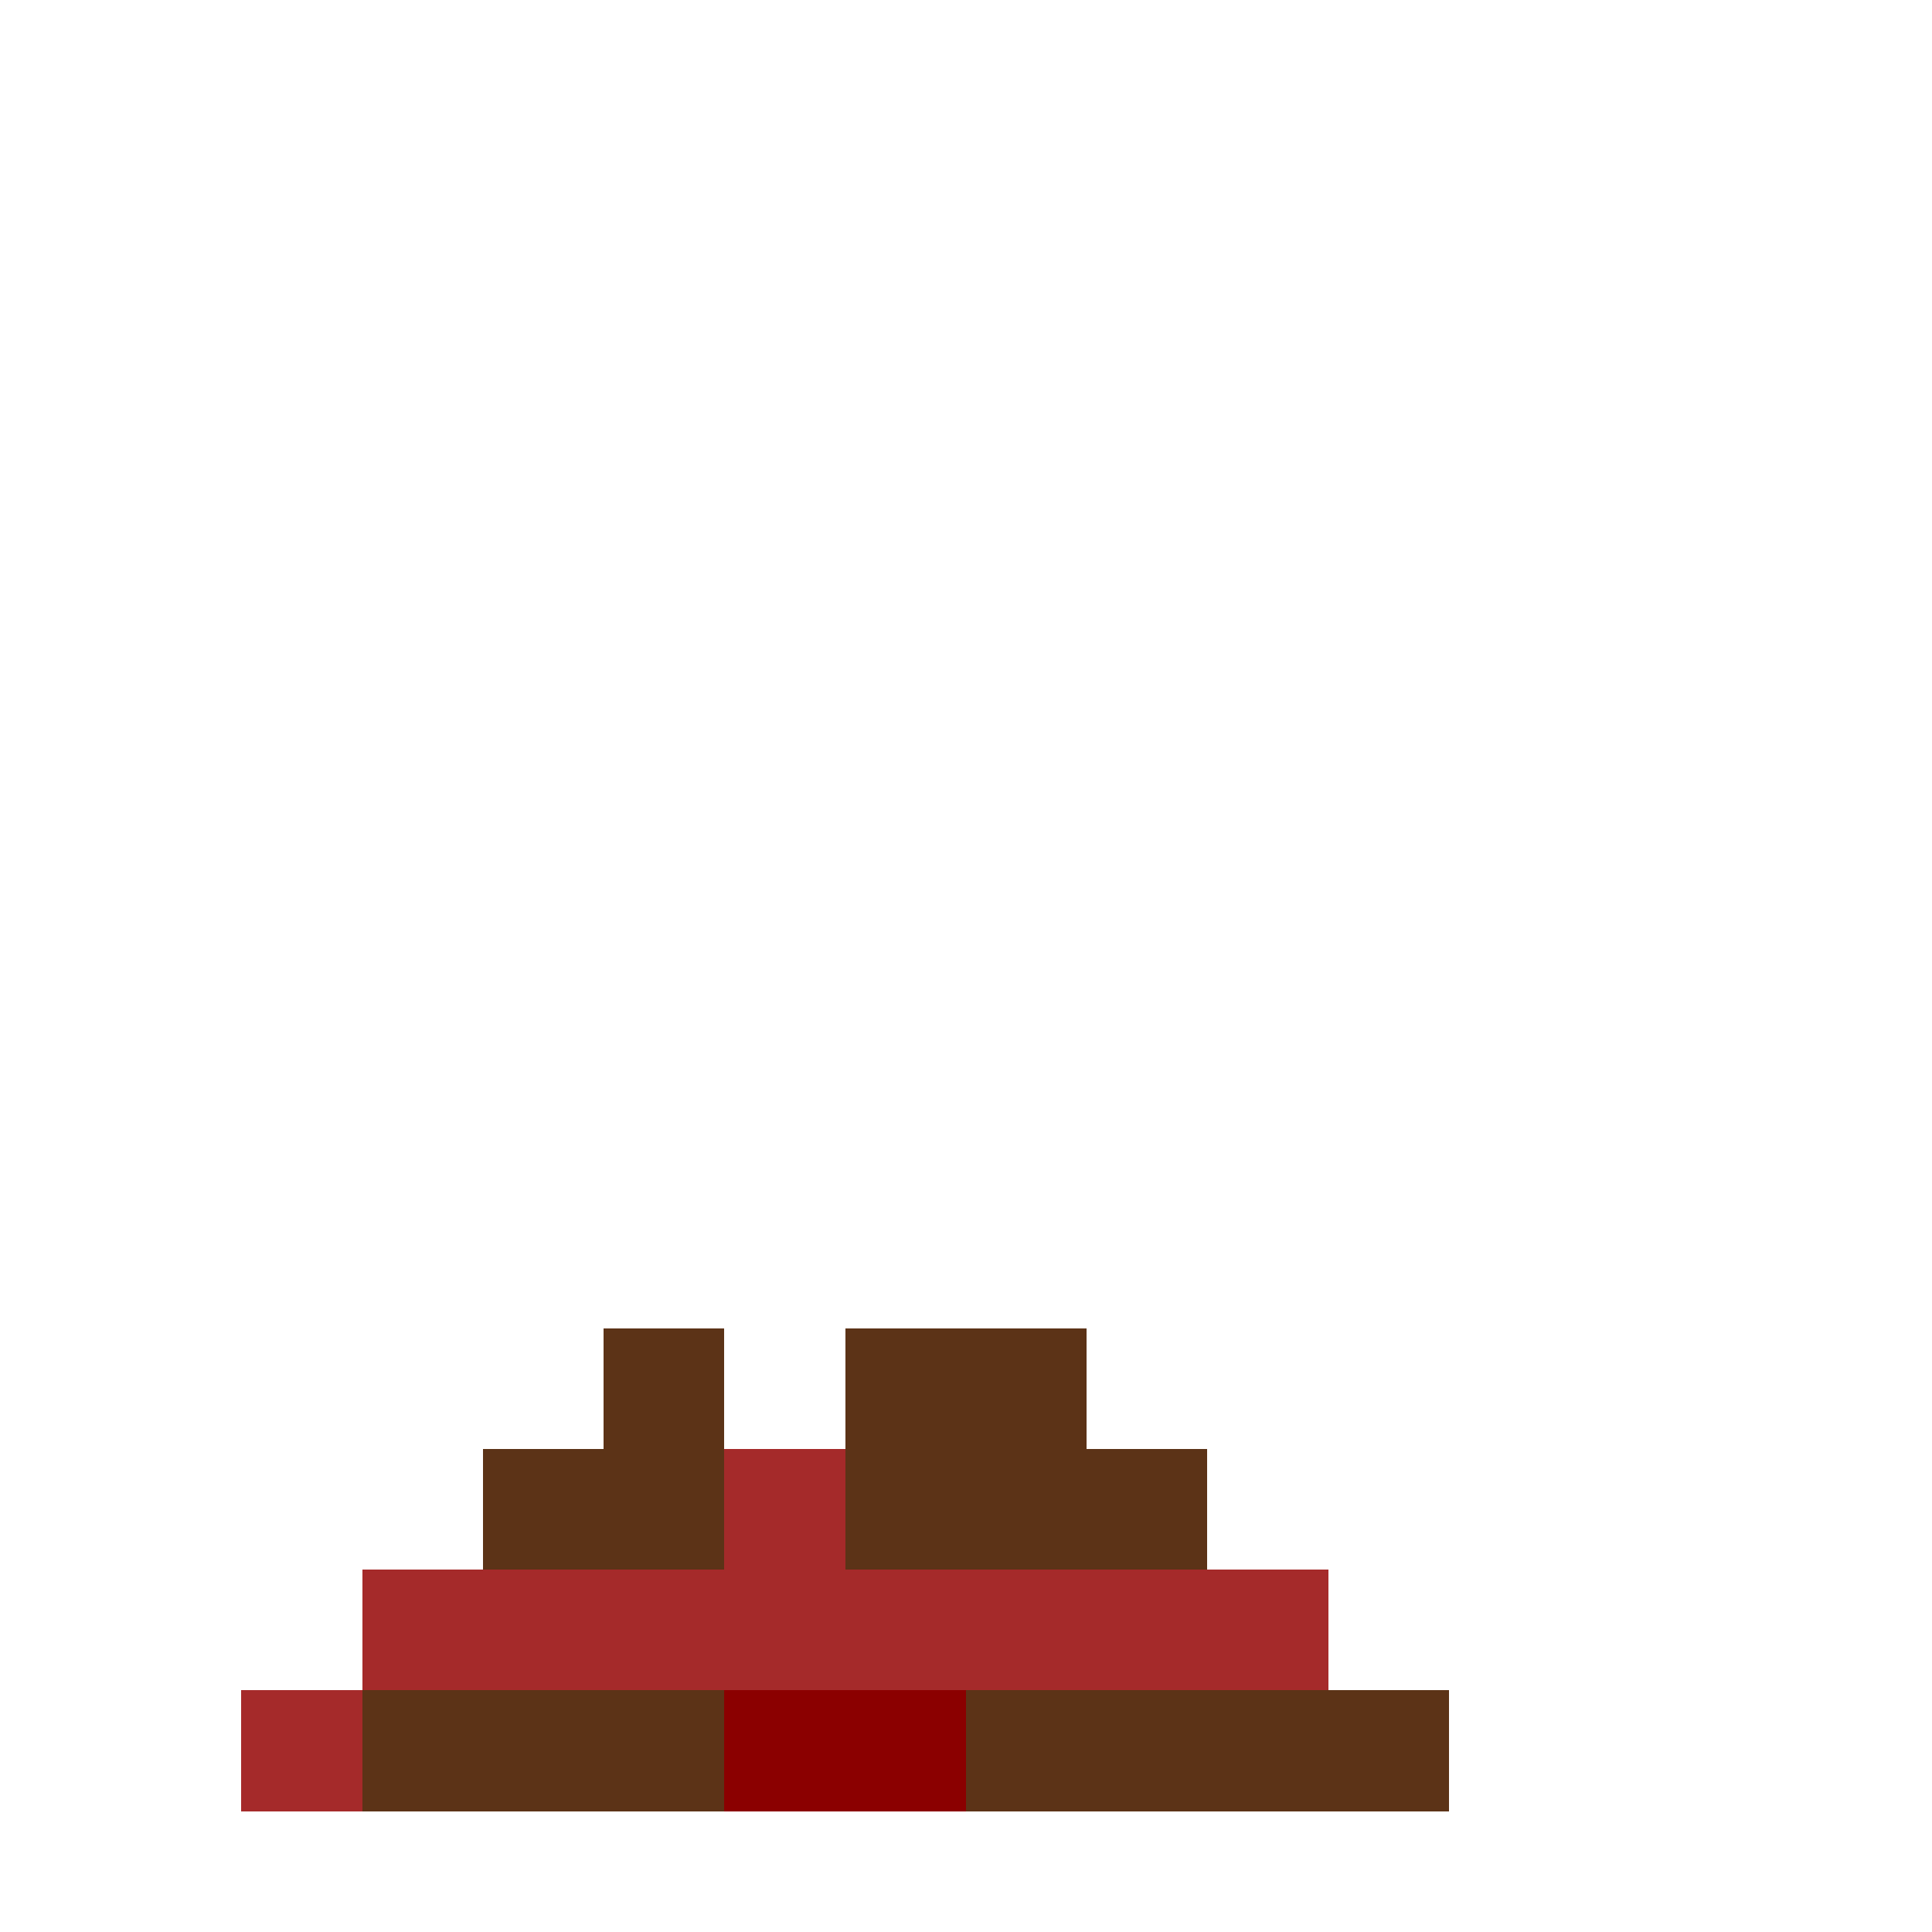
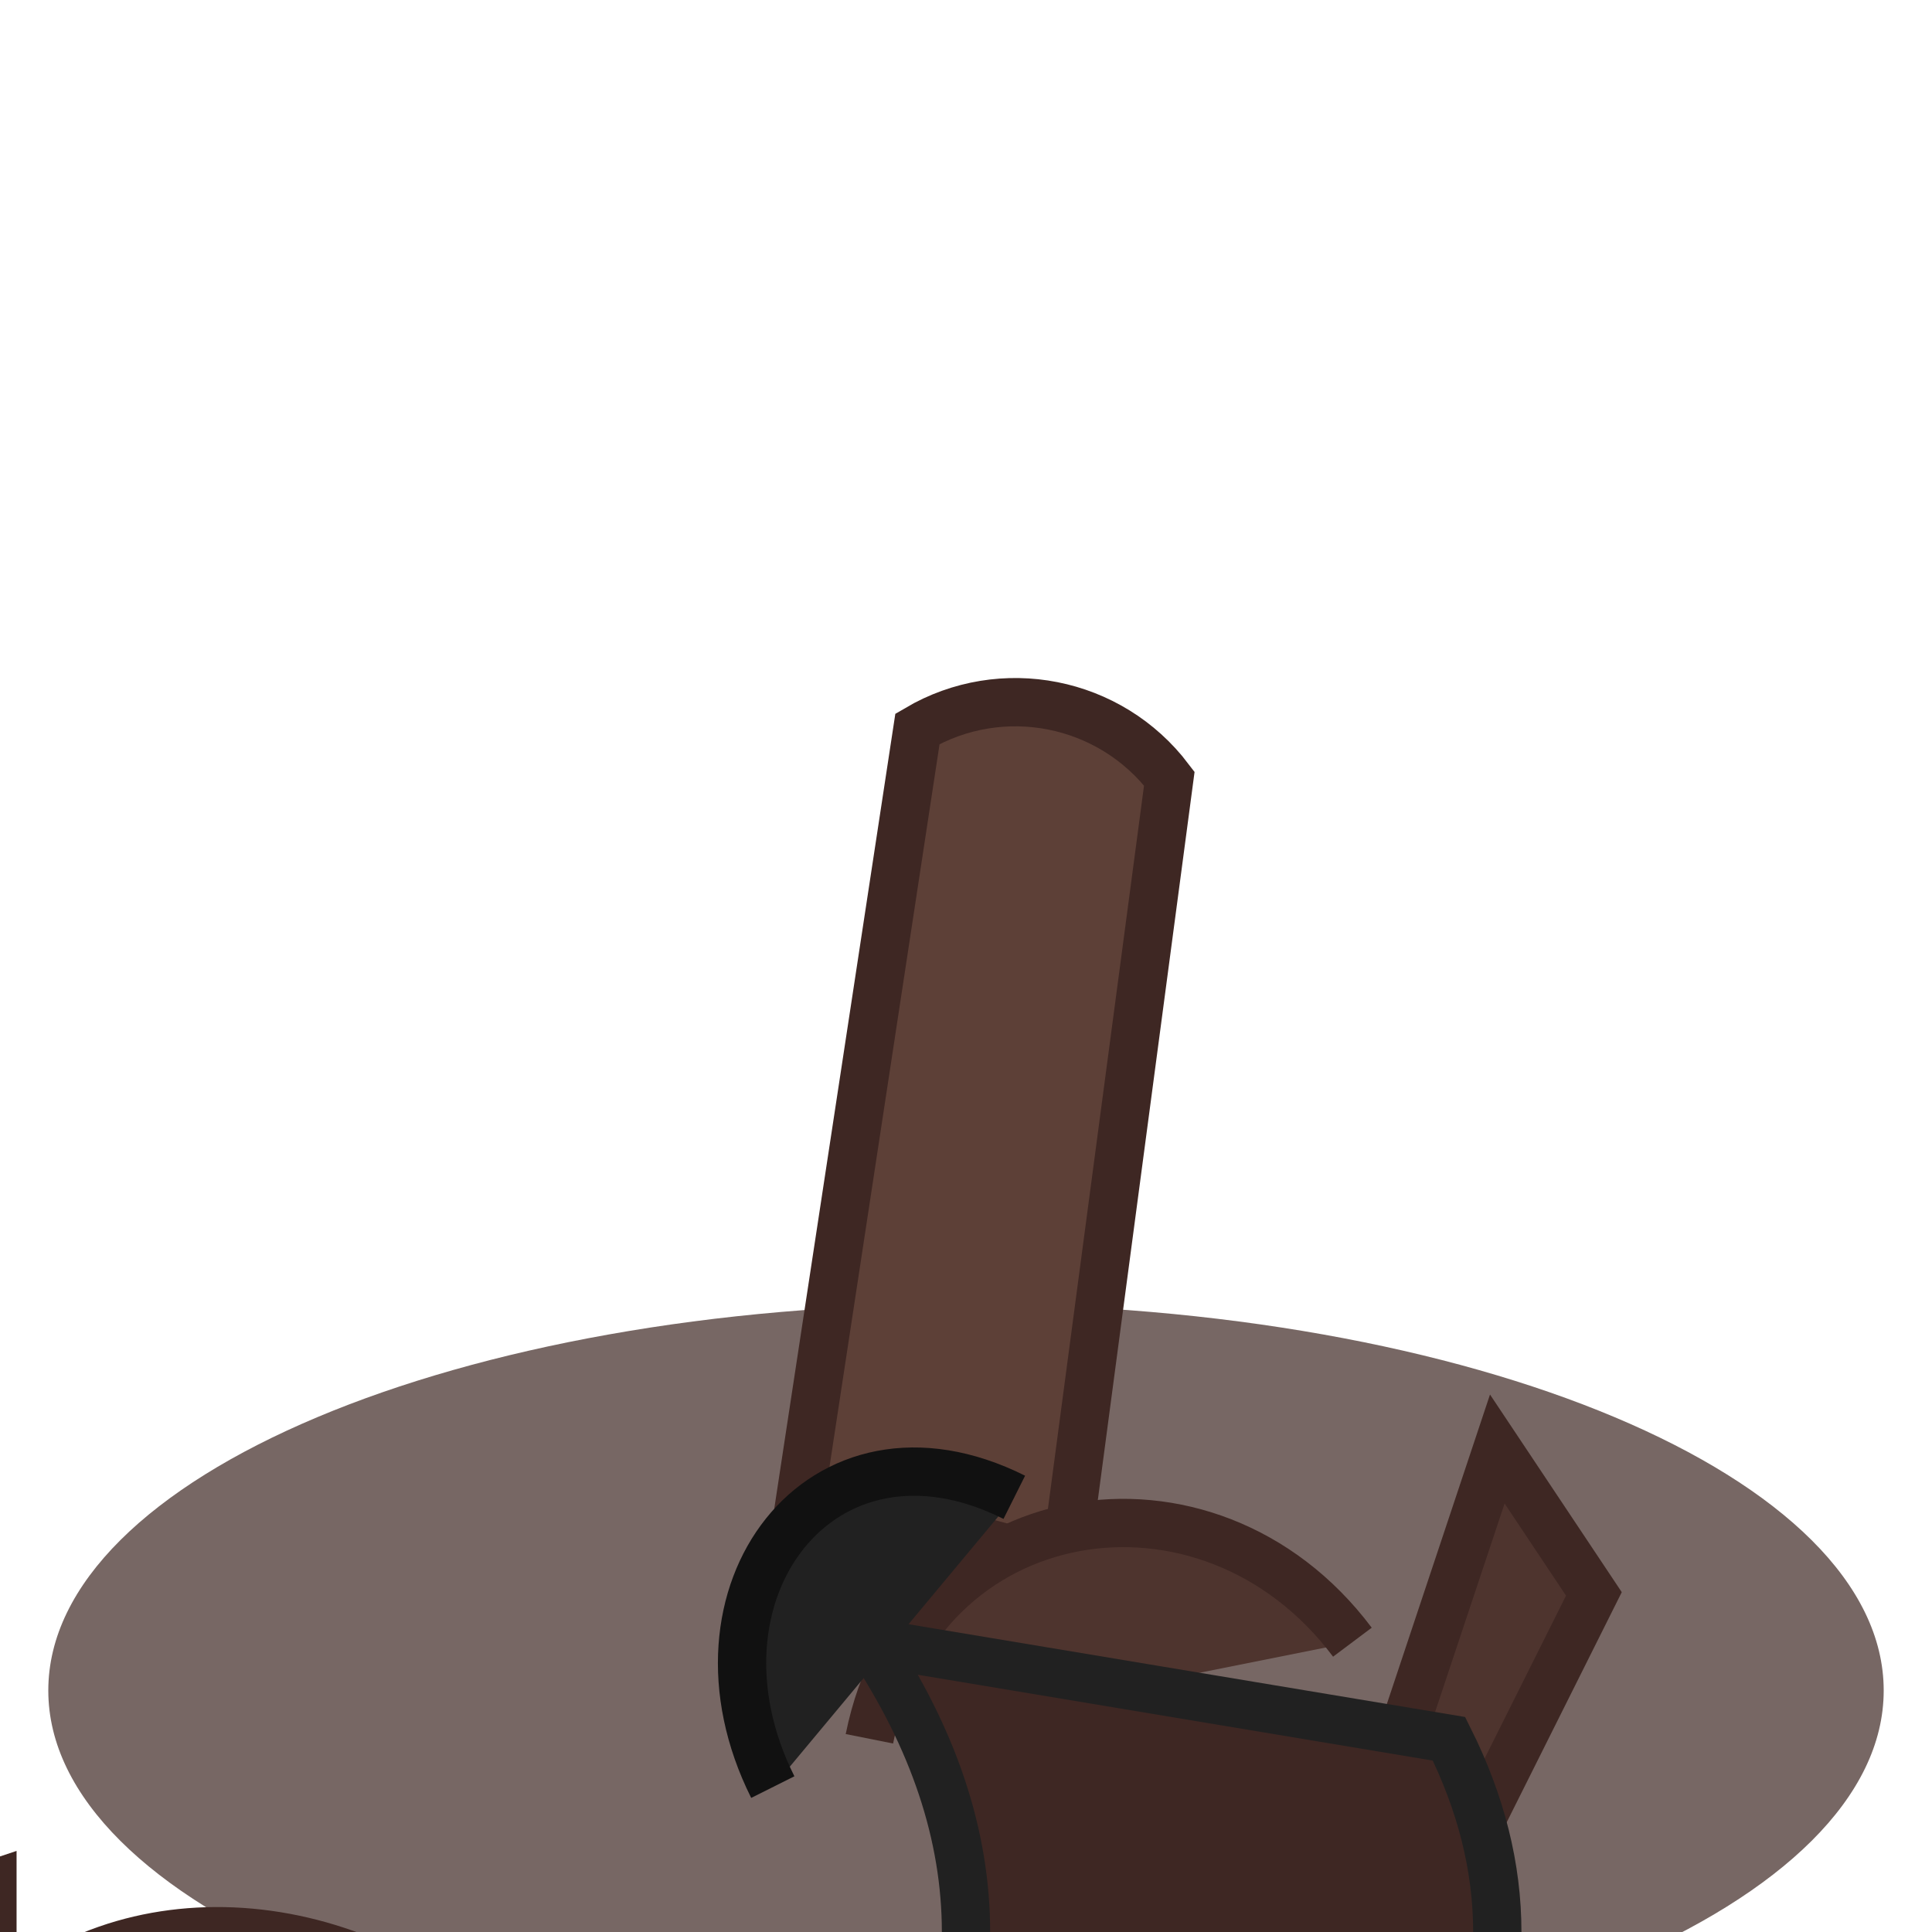
- <svg xmlns="http://www.w3.org/2000/svg" width="16" height="16" viewBox="0 0 16 16" shape-rendering="crispEdges">
-   <rect x="5" y="11" width="1" height="1" fill="#5C3317" />
-   <rect x="7" y="11" width="1" height="1" fill="#5C3317" />
-   <rect x="8" y="11" width="1" height="1" fill="#5C3317" />
-   <rect x="4" y="12" width="1" height="1" fill="#5C3317" />
-   <rect x="5" y="12" width="1" height="1" fill="#5C3317" />
-   <rect x="6" y="12" width="1" height="1" fill="#A52A2A" />
-   <rect x="7" y="12" width="1" height="1" fill="#5C3317" />
-   <rect x="8" y="12" width="1" height="1" fill="#5C3317" />
-   <rect x="9" y="12" width="1" height="1" fill="#5C3317" />
-   <rect x="3" y="13" width="1" height="1" fill="#A52A2A" />
-   <rect x="4" y="13" width="1" height="1" fill="#A52A2A" />
-   <rect x="5" y="13" width="1" height="1" fill="#A52A2A" />
-   <rect x="6" y="13" width="1" height="1" fill="#A52A2A" />
-   <rect x="7" y="13" width="1" height="1" fill="#A52A2A" />
-   <rect x="8" y="13" width="1" height="1" fill="#A52A2A" />
-   <rect x="9" y="13" width="1" height="1" fill="#A52A2A" />
-   <rect x="10" y="13" width="1" height="1" fill="#A52A2A" />
-   <rect x="2" y="14" width="1" height="1" fill="#A52A2A" />
-   <rect x="3" y="14" width="1" height="1" fill="#5C3317" />
-   <rect x="4" y="14" width="1" height="1" fill="#5C3317" />
-   <rect x="5" y="14" width="1" height="1" fill="#5C3317" />
-   <rect x="6" y="14" width="1" height="1" fill="#8B0000" />
-   <rect x="7" y="14" width="1" height="1" fill="#8B0000" />
-   <rect x="8" y="14" width="1" height="1" fill="#5C3317" />
-   <rect x="9" y="14" width="1" height="1" fill="#5C3317" />
-   <rect x="10" y="14" width="1" height="1" fill="#5C3317" />
-   <rect x="11" y="14" width="1" height="1" fill="#5C3317" />
+ <svg xmlns="http://www.w3.org/2000/svg" viewBox="0 0 80 80" width="80" height="80">
+   <ellipse cx="40" cy="70" rx="38" ry="16" fill="rgba(62, 39, 35, 0.7)" />
+   <g transform="translate(0, 40) rotate(-90 40 40)">
+     <path d="M 60 40 L 80 15 A 8 8 0 0 1 88 22 L 68 48 Z" fill="#5D4037" stroke="#3E2723" stroke-width="2" transform="rotate(60 65 35)" />
+     <path d="M 48 36 C 58 38, 60 50, 52 56" fill="#4E342E" stroke="#3E2723" stroke-width="2" />
+     <path d="M 46 32 C 54 28, 62 34, 58 42" fill="#212121" stroke="#111" stroke-width="2" />
+     <path d="M 32 58 L 20 64 L 26 68 L 38 60 Z" fill="#4E342E" stroke="#3E2723" stroke-width="2" />
+     <path d="M 48 58 L 60 62 L 54 66 L 42 60 Z" fill="#4E342E" stroke="#3E2723" stroke-width="2" />
+     <path d="M 28 36 Q 40 44 52 36 L 48 60 Q 40 64 32 60 Z" fill="#3E2723" stroke="#212121" stroke-width="2" />
+     <path d="M 32 36 C 22 38, 20 50, 28 56" fill="#4E342E" stroke="#3E2723" stroke-width="2" />
+     <path d="M 34 32 C 26 28, 18 34, 22 42" fill="#212121" stroke="#111" stroke-width="2" />
+     <g transform="translate(-15, -15) rotate(-45 40 26)">
+       <ellipse cx="40" cy="26" rx="16" ry="14" fill="#4E342E" stroke="#3E2723" stroke-width="2" />
+       <path d="M 24 26 L 16 22 L 20 30 Z" fill="#4E342E" stroke="#3E2723" stroke-width="2" />
+       <path d="M 56 26 L 64 22 L 60 30 Z" fill="#4E342E" stroke="#3E2723" stroke-width="2" />
+       <path d="M 31 19 L 37 25 M 37 19 L 31 25" stroke="#212121" stroke-width="2" stroke-linecap="round" />
+       <path d="M 43 19 L 49 25 M 49 19 L 43 25" stroke="#212121" stroke-width="2" stroke-linecap="round" />
+     </g>
+   </g>
</svg>
